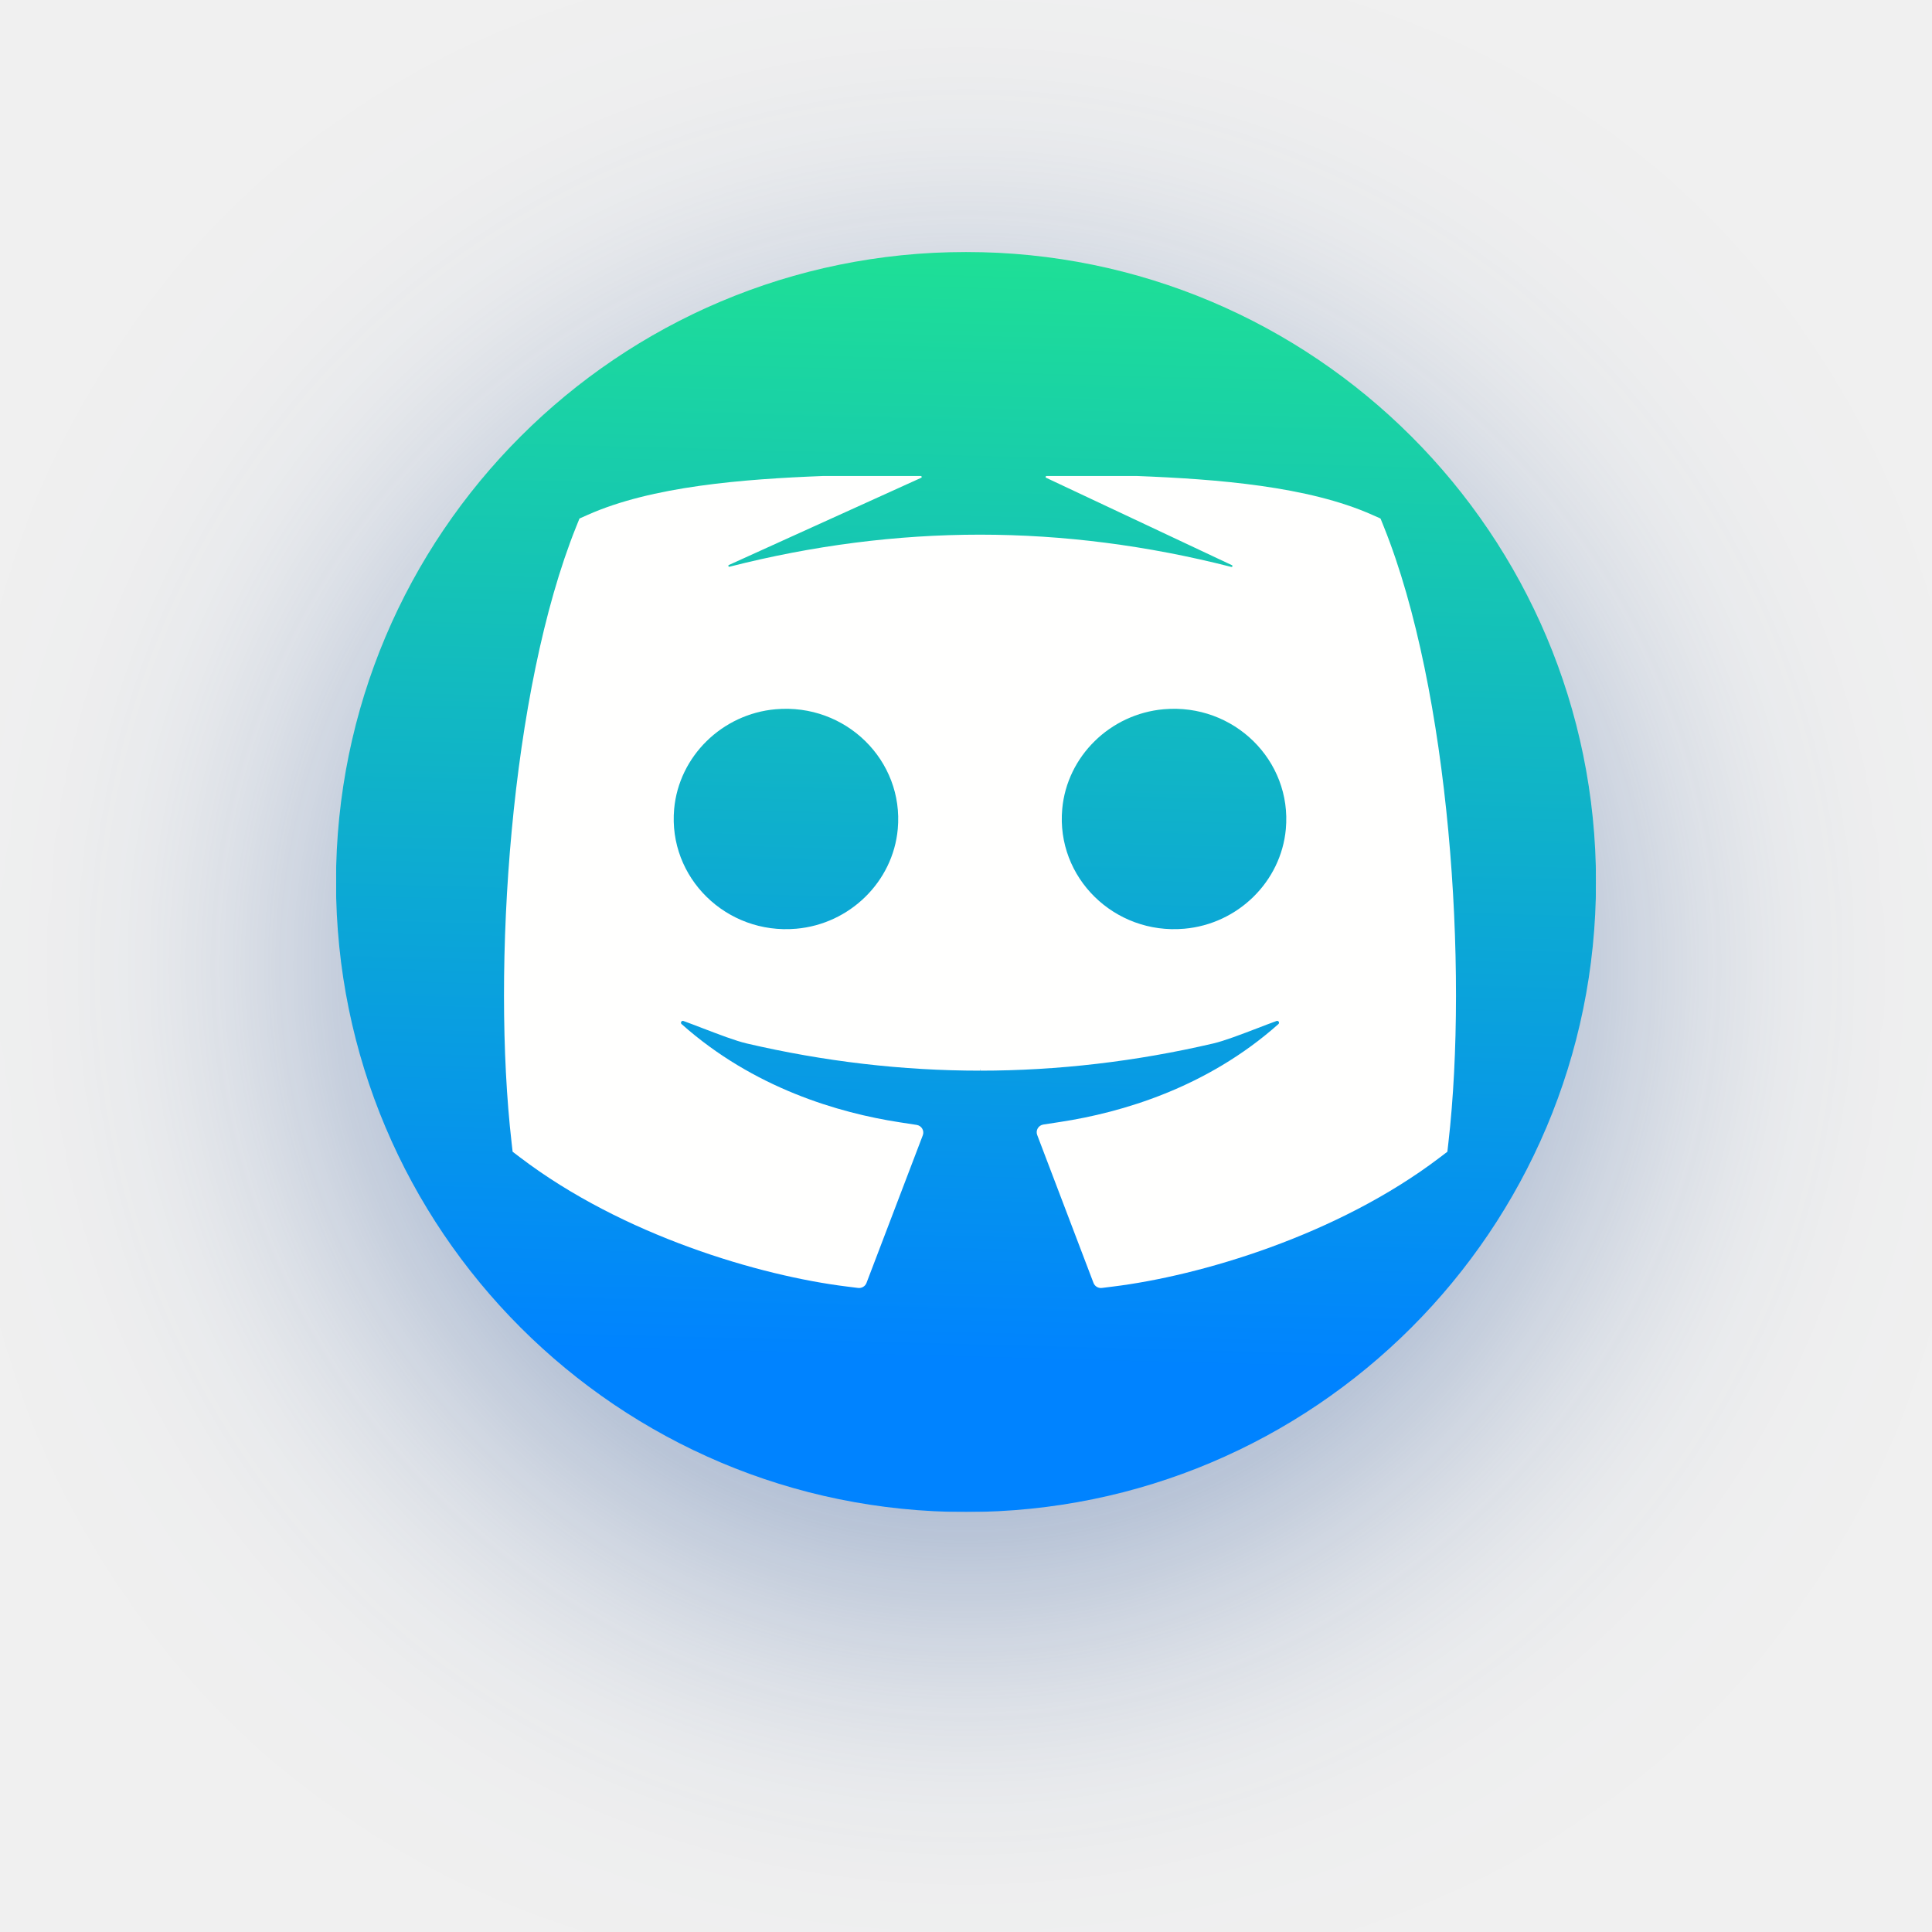
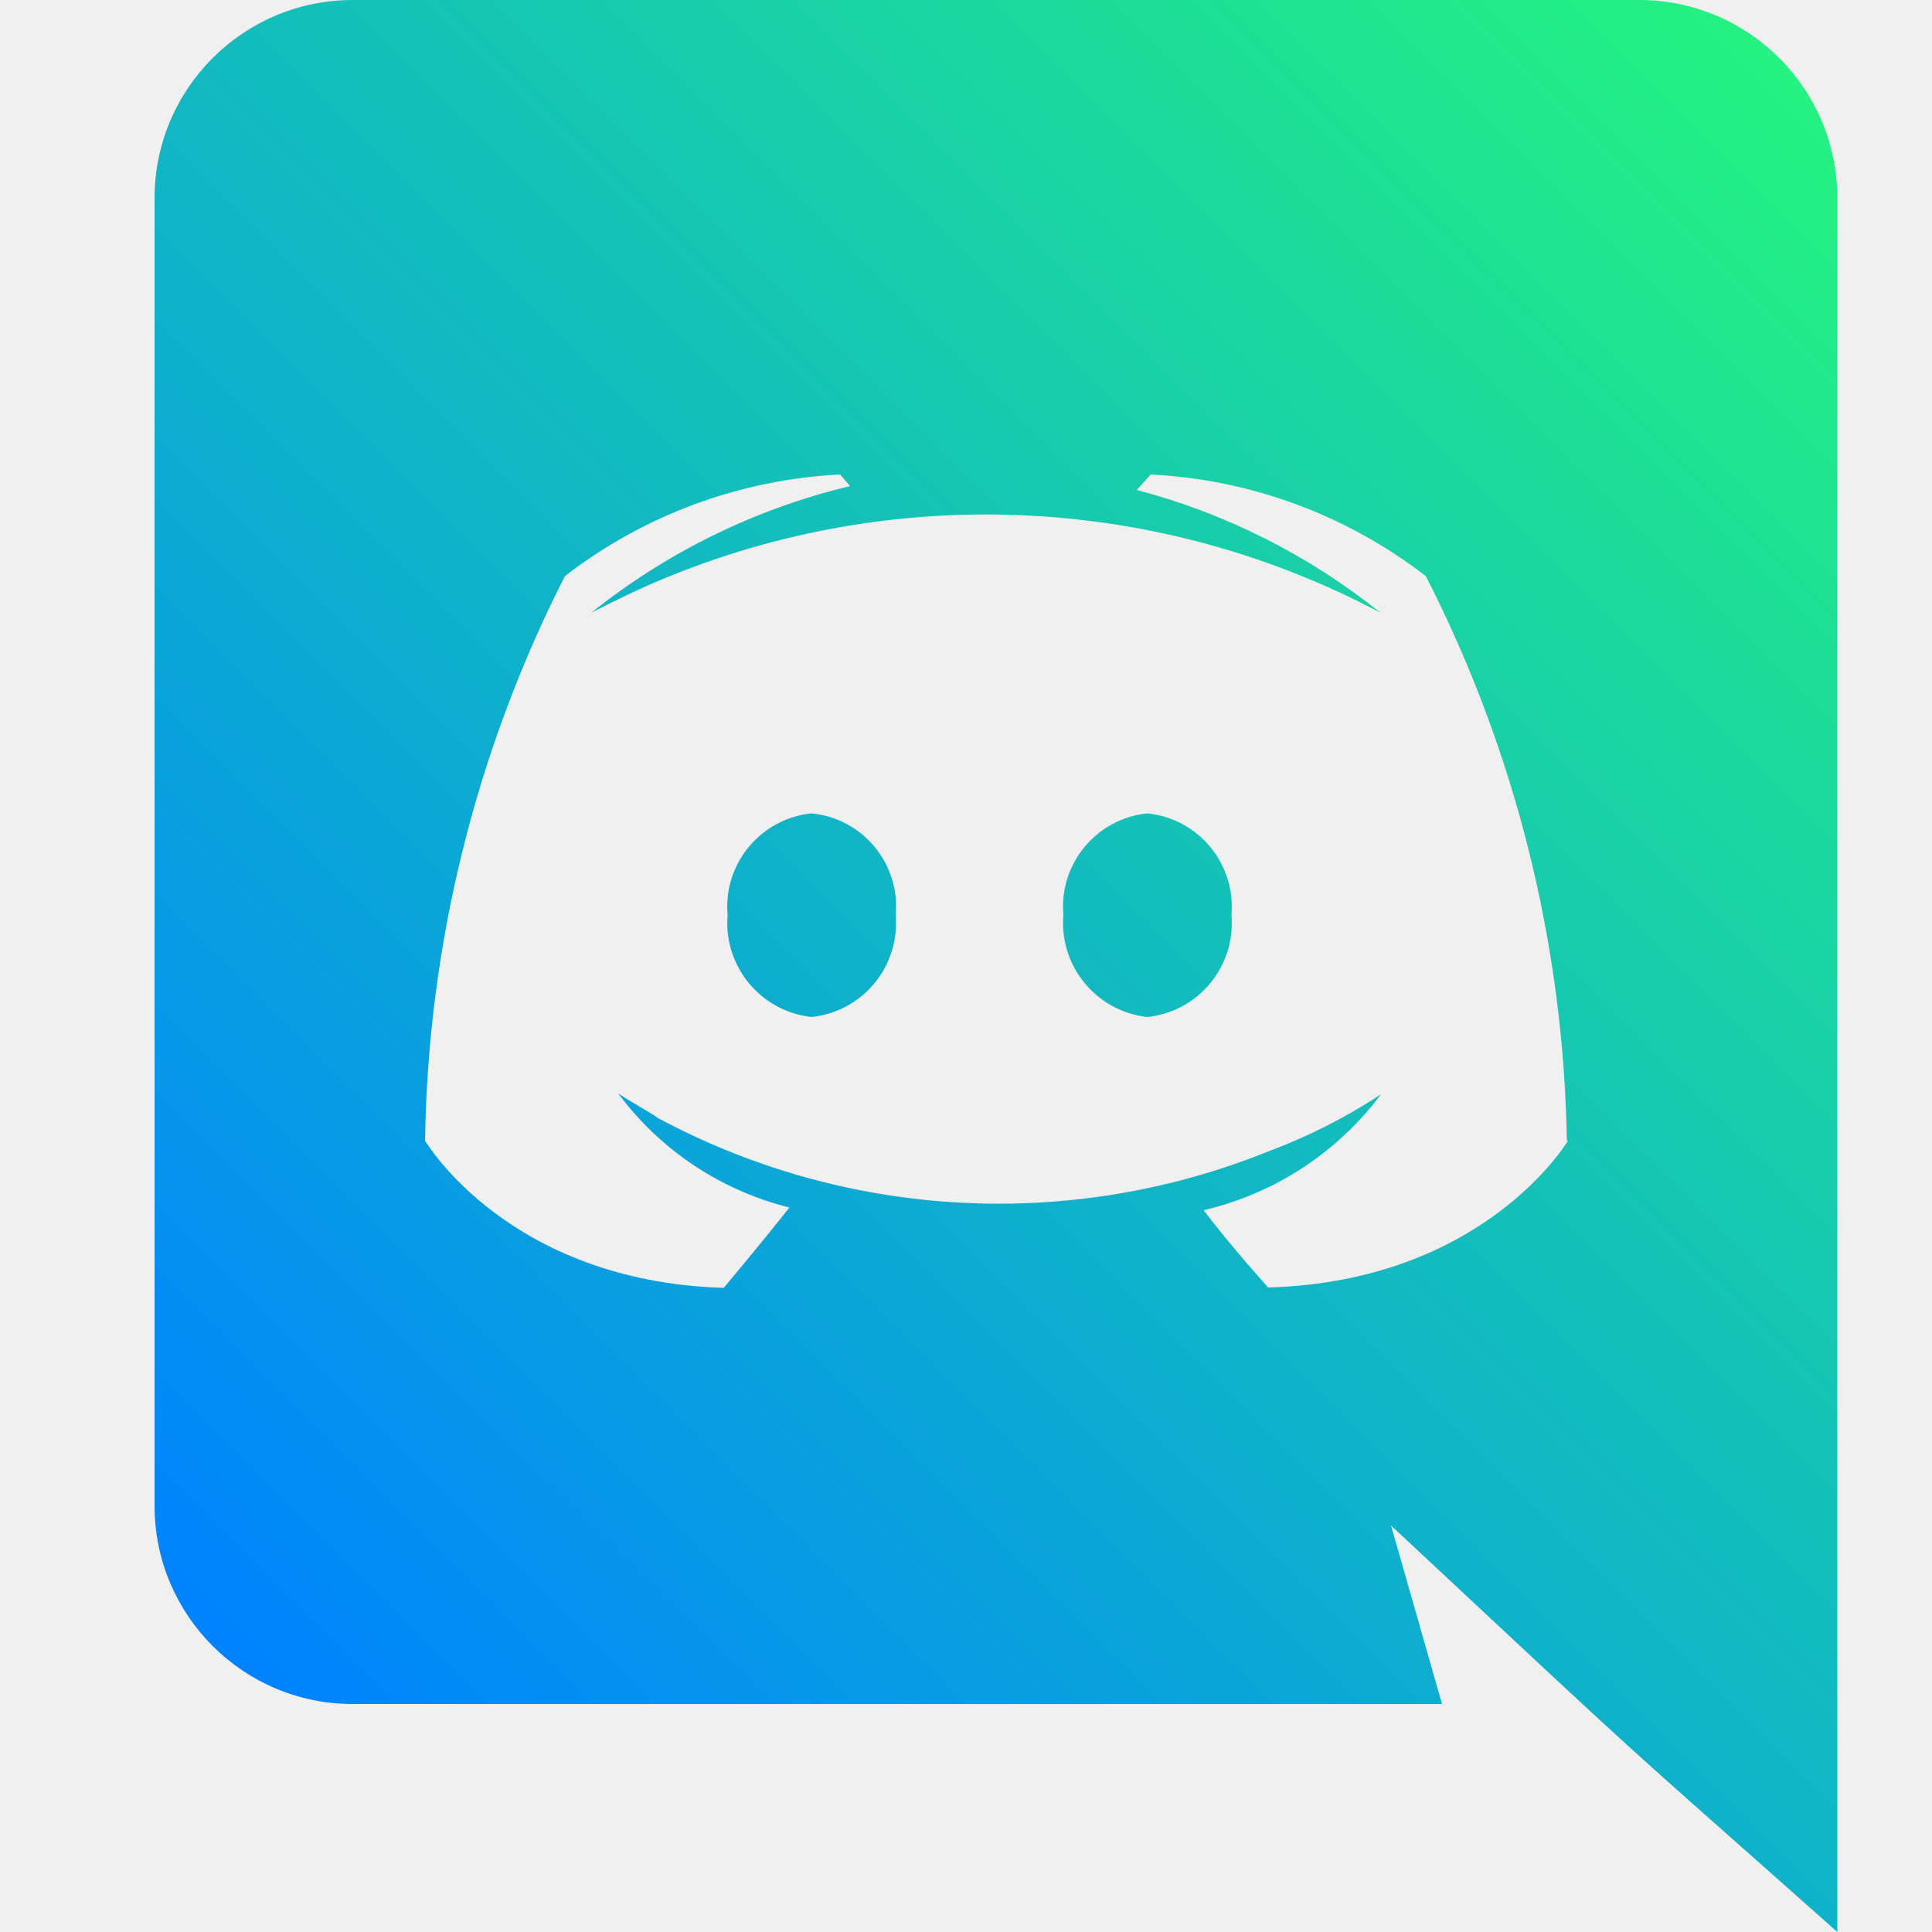
- <svg xmlns="http://www.w3.org/2000/svg" width="69" height="69" viewBox="0 0 69 69" version="1.1">
-   <g id="Canvas" fill="none">
-     <g id="discord copy">
-       <g id="Group 3" filter="url(#filter0_d)">
-         <mask id="mask0" mask-type="alpha" maskUnits="userSpaceOnUse" x="12" y="9" width="46" height="45">
-           <path id="Clip 2" fill-rule="evenodd" clip-rule="evenodd" d="M 0 0L 44.995 0L 44.995 45L 0 45L 0 0Z" transform="translate(12.0054 9)" fill="white" />
-         </mask>
-         <g mask="url(#mask0)">
-           <path id="Fill 1" fill-rule="evenodd" clip-rule="evenodd" d="M 45 22.5C 45 34.926 34.926 45 22.5 45C 10.074 45 0 34.926 0 22.5C 0 10.074 10.074 0 22.5 0C 34.926 0 45 10.074 45 22.5Z" transform="translate(12 9)" fill="url(#paint0_linear)" />
-         </g>
+ <svg xmlns="http://www.w3.org/2000/svg" id="Layer_1" data-name="Layer 1" viewBox="0 0 50 50">
+   <defs>
+     <style>.cls-1{fill:url(#linear-gradient);}</style>
+     <linearGradient id="linear-gradient" x1="7.59" y1="44.69" x2="48.41" y2="3.86" gradientUnits="userSpaceOnUse">
+       <stop offset="0" stop-color="#0083ff" />
+       <stop offset="1" stop-color="#24f281" />
+     </linearGradient>
+   </defs>
+   <g id="Page-1">
+     <g id="iPhone-8">
+       <g id="Discord-_1_" data-name="Discord-(1)">
+         <path id="path-2" class="cls-1" d="M31.87,23.68a2.44,2.44,0,0,1-2.18,2.64,2.45,2.45,0,0,1-2.17-2.64,2.43,2.43,0,0,1,2.17-2.63A2.43,2.43,0,0,1,31.87,23.68ZM21,21.05a2.43,2.43,0,0,0-2.17,2.63A2.45,2.45,0,0,0,21,26.32a2.44,2.44,0,0,0,2.18-2.64A2.42,2.42,0,0,0,21,21.05ZM47.55,5.15V50C41.28,44.43,43.28,46.28,36,39.48l1.32,4.62H9.1A5.13,5.13,0,0,1,4,39V5.15A5.13,5.13,0,0,1,9.1,0H42.45A5.13,5.13,0,0,1,47.55,5.15Zm-7,24.37a33.27,33.27,0,0,0-3.65-14.61,12.68,12.68,0,0,0-7.12-2.63l-.36.4a17,17,0,0,1,6.31,3.18,21.77,21.77,0,0,0-18.94-.72c-.93.42-1.49.72-1.49.72A17.09,17.09,0,0,1,22,12.58l-.26-.3a12.68,12.68,0,0,0-7.12,2.63A33.27,33.27,0,0,0,11,29.52s2.13,3.64,7.73,3.81c0,0,.94-1.12,1.7-2.08A7.89,7.89,0,0,1,16,28.3c.38.25,1,.59,1,.62a18.66,18.66,0,0,0,15.82.88,14.6,14.6,0,0,0,2.92-1.48,8,8,0,0,1-4.59,3c.76,1,1.67,2,1.67,2C38.43,33.16,40.58,29.52,40.58,29.52Z" />
      </g>
-       <path id="Fill 4" fill-rule="evenodd" clip-rule="evenodd" d="M 24.296 16.169C 21.798 16.388 19.714 14.342 19.937 11.891C 20.107 10.011 21.649 8.498 23.564 8.33C 26.061 8.112 28.145 10.157 27.923 12.609C 27.752 14.488 26.211 16.001 24.296 16.169ZM 10.437 16.169C 7.939 16.388 5.855 14.342 6.077 11.891C 6.248 10.011 7.79 8.498 9.704 8.33C 12.202 8.112 14.286 10.157 14.063 12.609C 13.893 14.488 12.351 16.001 10.437 16.169ZM 31.422 1.811L 31.31 1.532C 31.307 1.524 31.3 1.517 31.292 1.513L 31.013 1.389C 28.716 0.365 25.475 0.112 22.608 0L 19.378 0C 19.341 0 19.33 0.048 19.363 0.064L 25.997 3.185C 26.034 3.203 26.014 3.258 25.974 3.247C 22.99 2.483 19.976 2.095 17 2.095C 14.034 2.095 11.03 2.48 8.055 3.24C 8.015 3.25 7.994 3.195 8.032 3.178L 14.899 0.064C 14.932 0.049 14.921 0 14.884 0L 11.393 0C 8.525 0.112 5.284 0.365 2.987 1.389L 2.708 1.513C 2.7 1.517 2.693 1.524 2.69 1.532L 2.578 1.811C 0.226 7.66 -0.442 17.587 0.271 23.806L 0.308 24.133L 0.572 24.334C 4.246 27.13 9.157 28.567 12.247 28.948L 12.646 28.998C 12.776 29.014 12.9 28.94 12.946 28.82L 14.957 23.546C 15.02 23.382 14.913 23.202 14.737 23.175L 14.12 23.08C 11.968 22.748 8.919 21.869 6.343 19.575C 6.288 19.526 6.341 19.438 6.41 19.464C 6.62 19.54 6.851 19.629 7.088 19.72C 7.671 19.943 8.273 20.174 8.667 20.266C 11.43 20.911 14.231 21.238 17 21.238L 17 21.189L 17.006 21.189L 17.006 21.238C 19.769 21.238 22.571 20.911 25.333 20.266C 25.727 20.174 26.329 19.943 26.912 19.72C 27.15 19.628 27.38 19.54 27.59 19.464C 27.659 19.438 27.712 19.526 27.657 19.575C 25.09 21.859 22.037 22.736 19.88 23.067L 19.263 23.162C 19.087 23.189 18.98 23.369 19.042 23.533L 21.054 28.82C 21.1 28.94 21.224 29.014 21.354 28.998L 21.753 28.948C 24.843 28.567 29.754 27.13 33.428 24.334L 33.692 24.133L 33.729 23.806C 34.442 17.587 33.774 7.659 31.422 1.811Z" transform="translate(18 17)" fill="#FFFFFE" />
    </g>
  </g>
-   <defs>
-     <filter id="filter0_d" x="0.005" y="0" width="68.995" height="69" filterUnits="userSpaceOnUse" color-interpolation-filters="sRGB">
-       <feFlood flood-opacity="0" result="BackgroundImageFix" />
-       <feColorMatrix in="SourceAlpha" type="matrix" values="0 0 0 0 0 0 0 0 0 0 0 0 0 0 0 0 0 0 255 0" />
-       <feOffset dy="3" />
-       <feGaussianBlur stdDeviation="6" />
-       <feColorMatrix type="matrix" values="0 0 0 0 0.219 0 0 0 0 0.372 0 0 0 0 0.619 0 0 0 0.5 0" />
-       <feBlend mode="normal" in2="BackgroundImageFix" result="effect1_dropShadow" />
-       <feBlend mode="normal" in="SourceGraphic" in2="effect1_dropShadow" result="shape" />
-     </filter>
-     <linearGradient id="paint0_linear" x2="1" gradientUnits="userSpaceOnUse" gradientTransform="matrix(-0.689741 47.9816 -47.9816 -0.689741 11.6059 -8.35601)">
-       <stop stop-color="#24F281" />
-       <stop offset="1" stop-color="#0083FF" />
-     </linearGradient>
-   </defs>
</svg>
